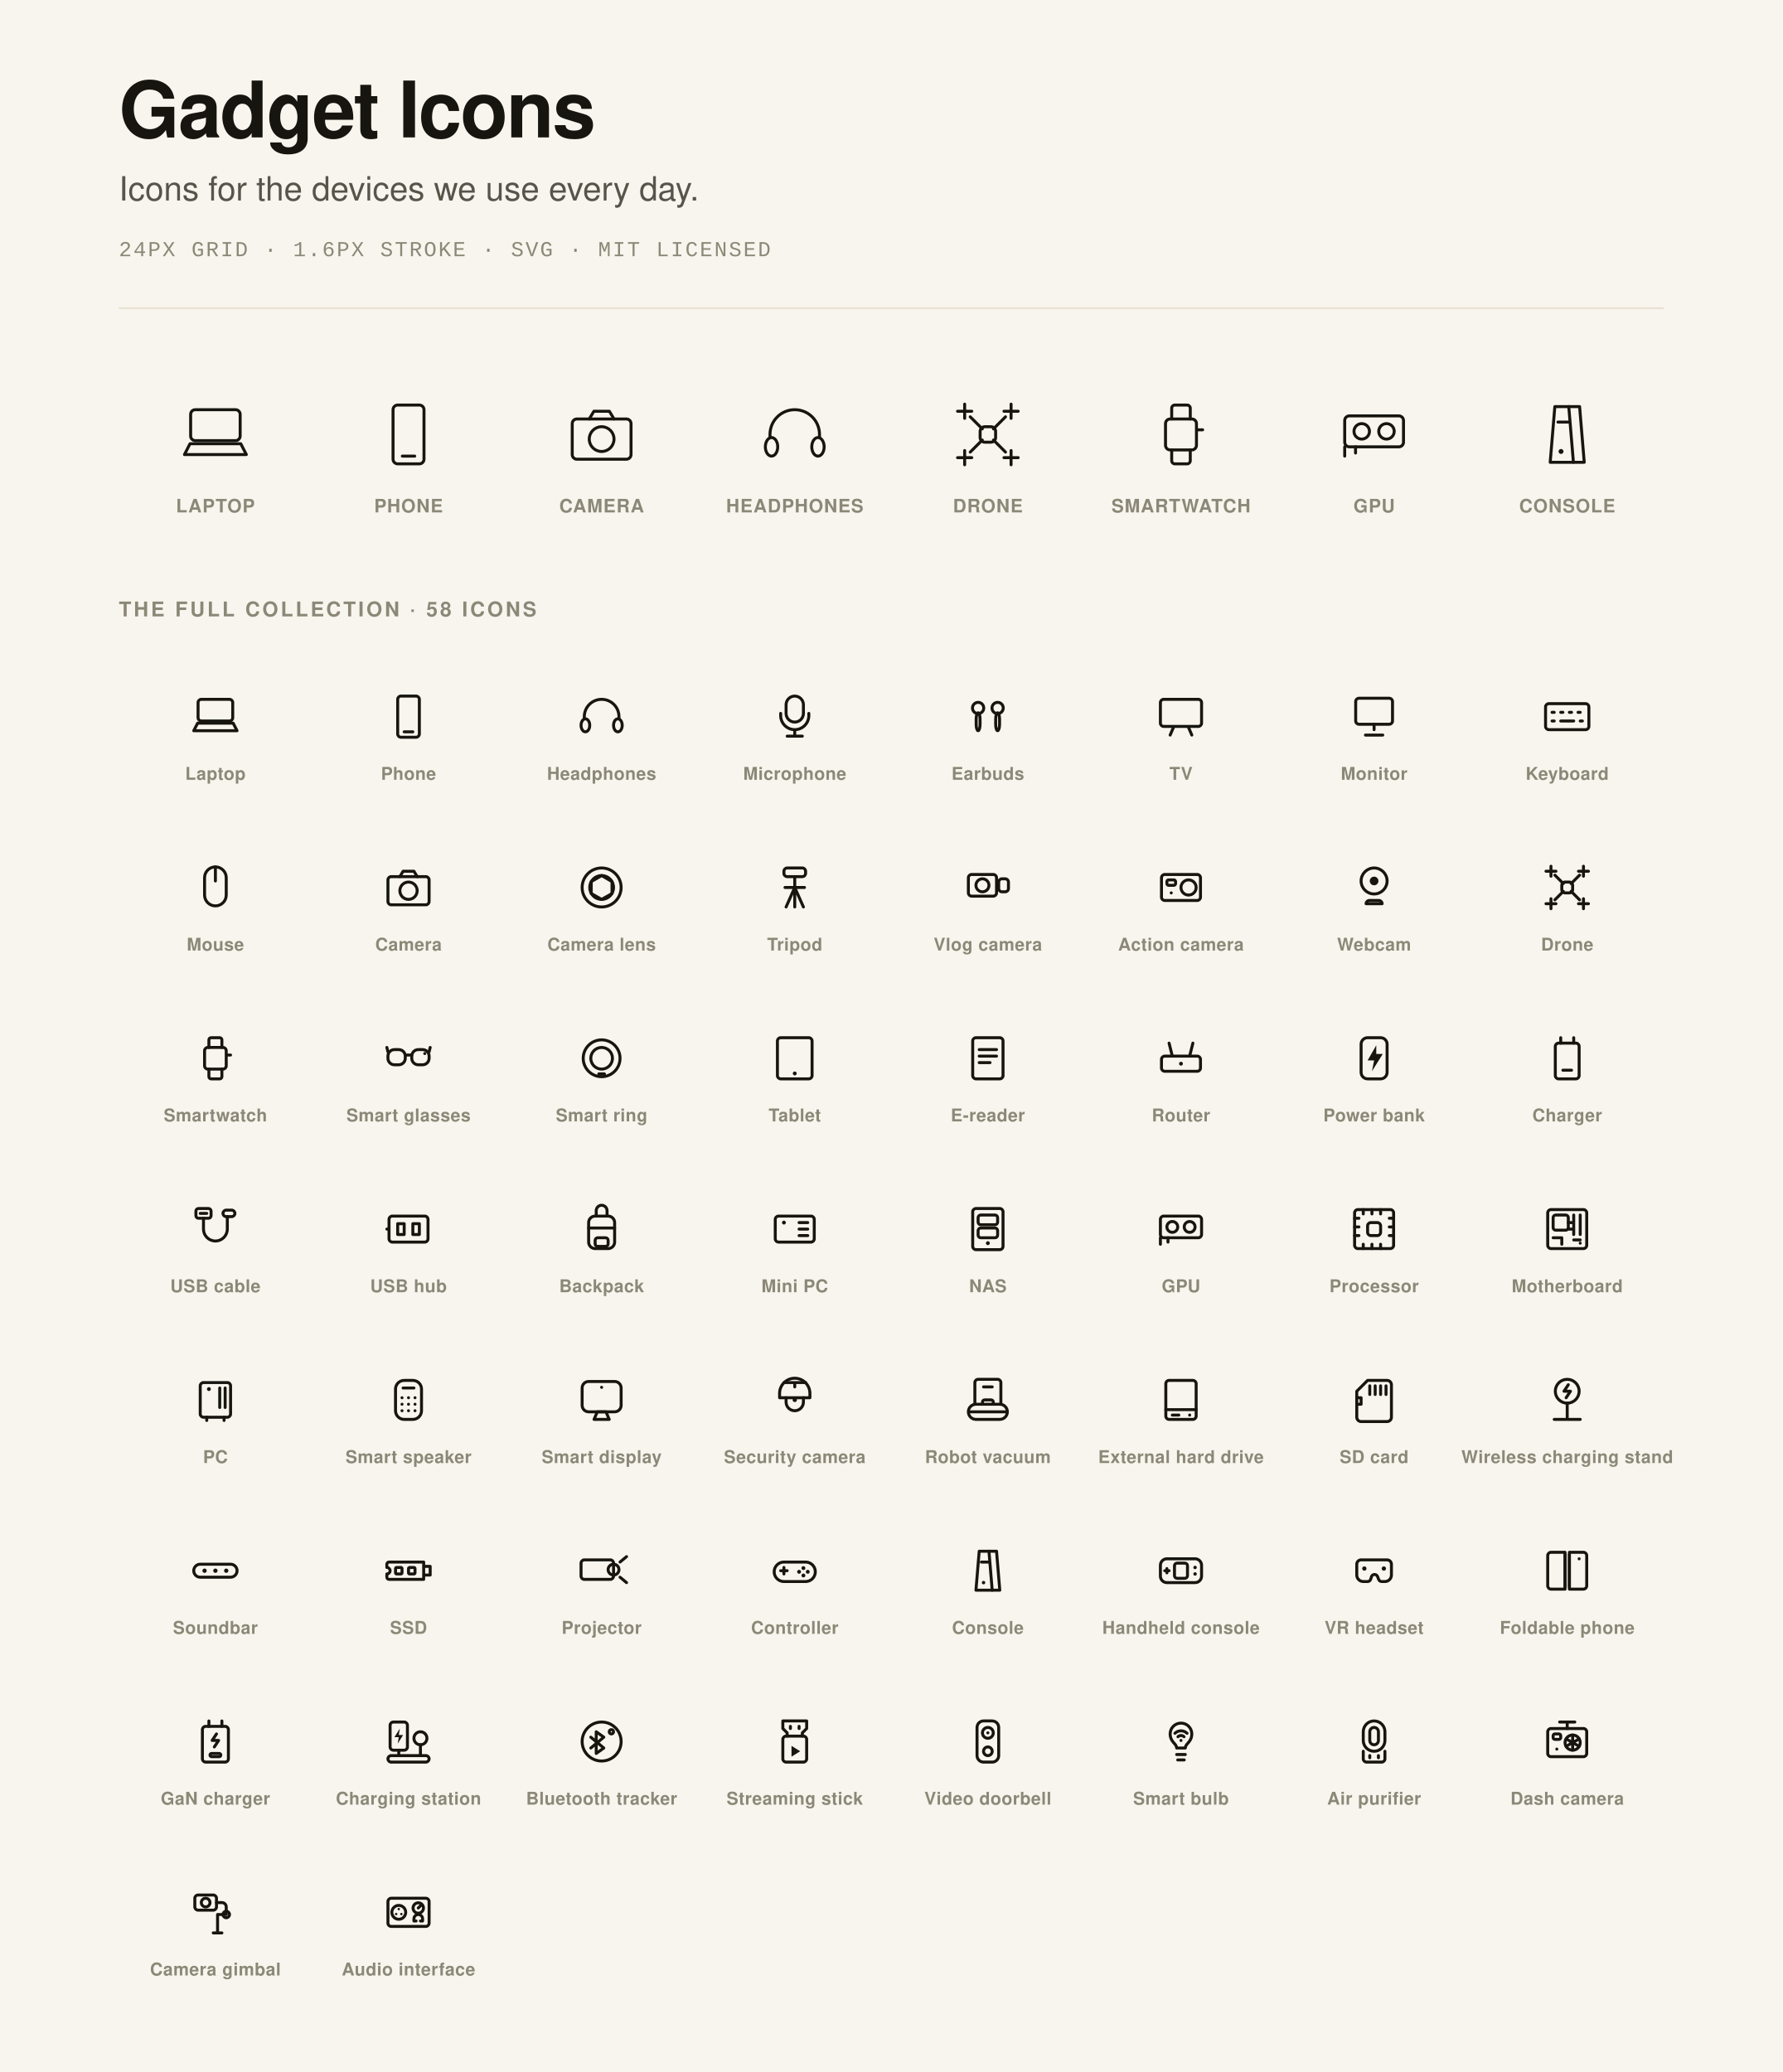
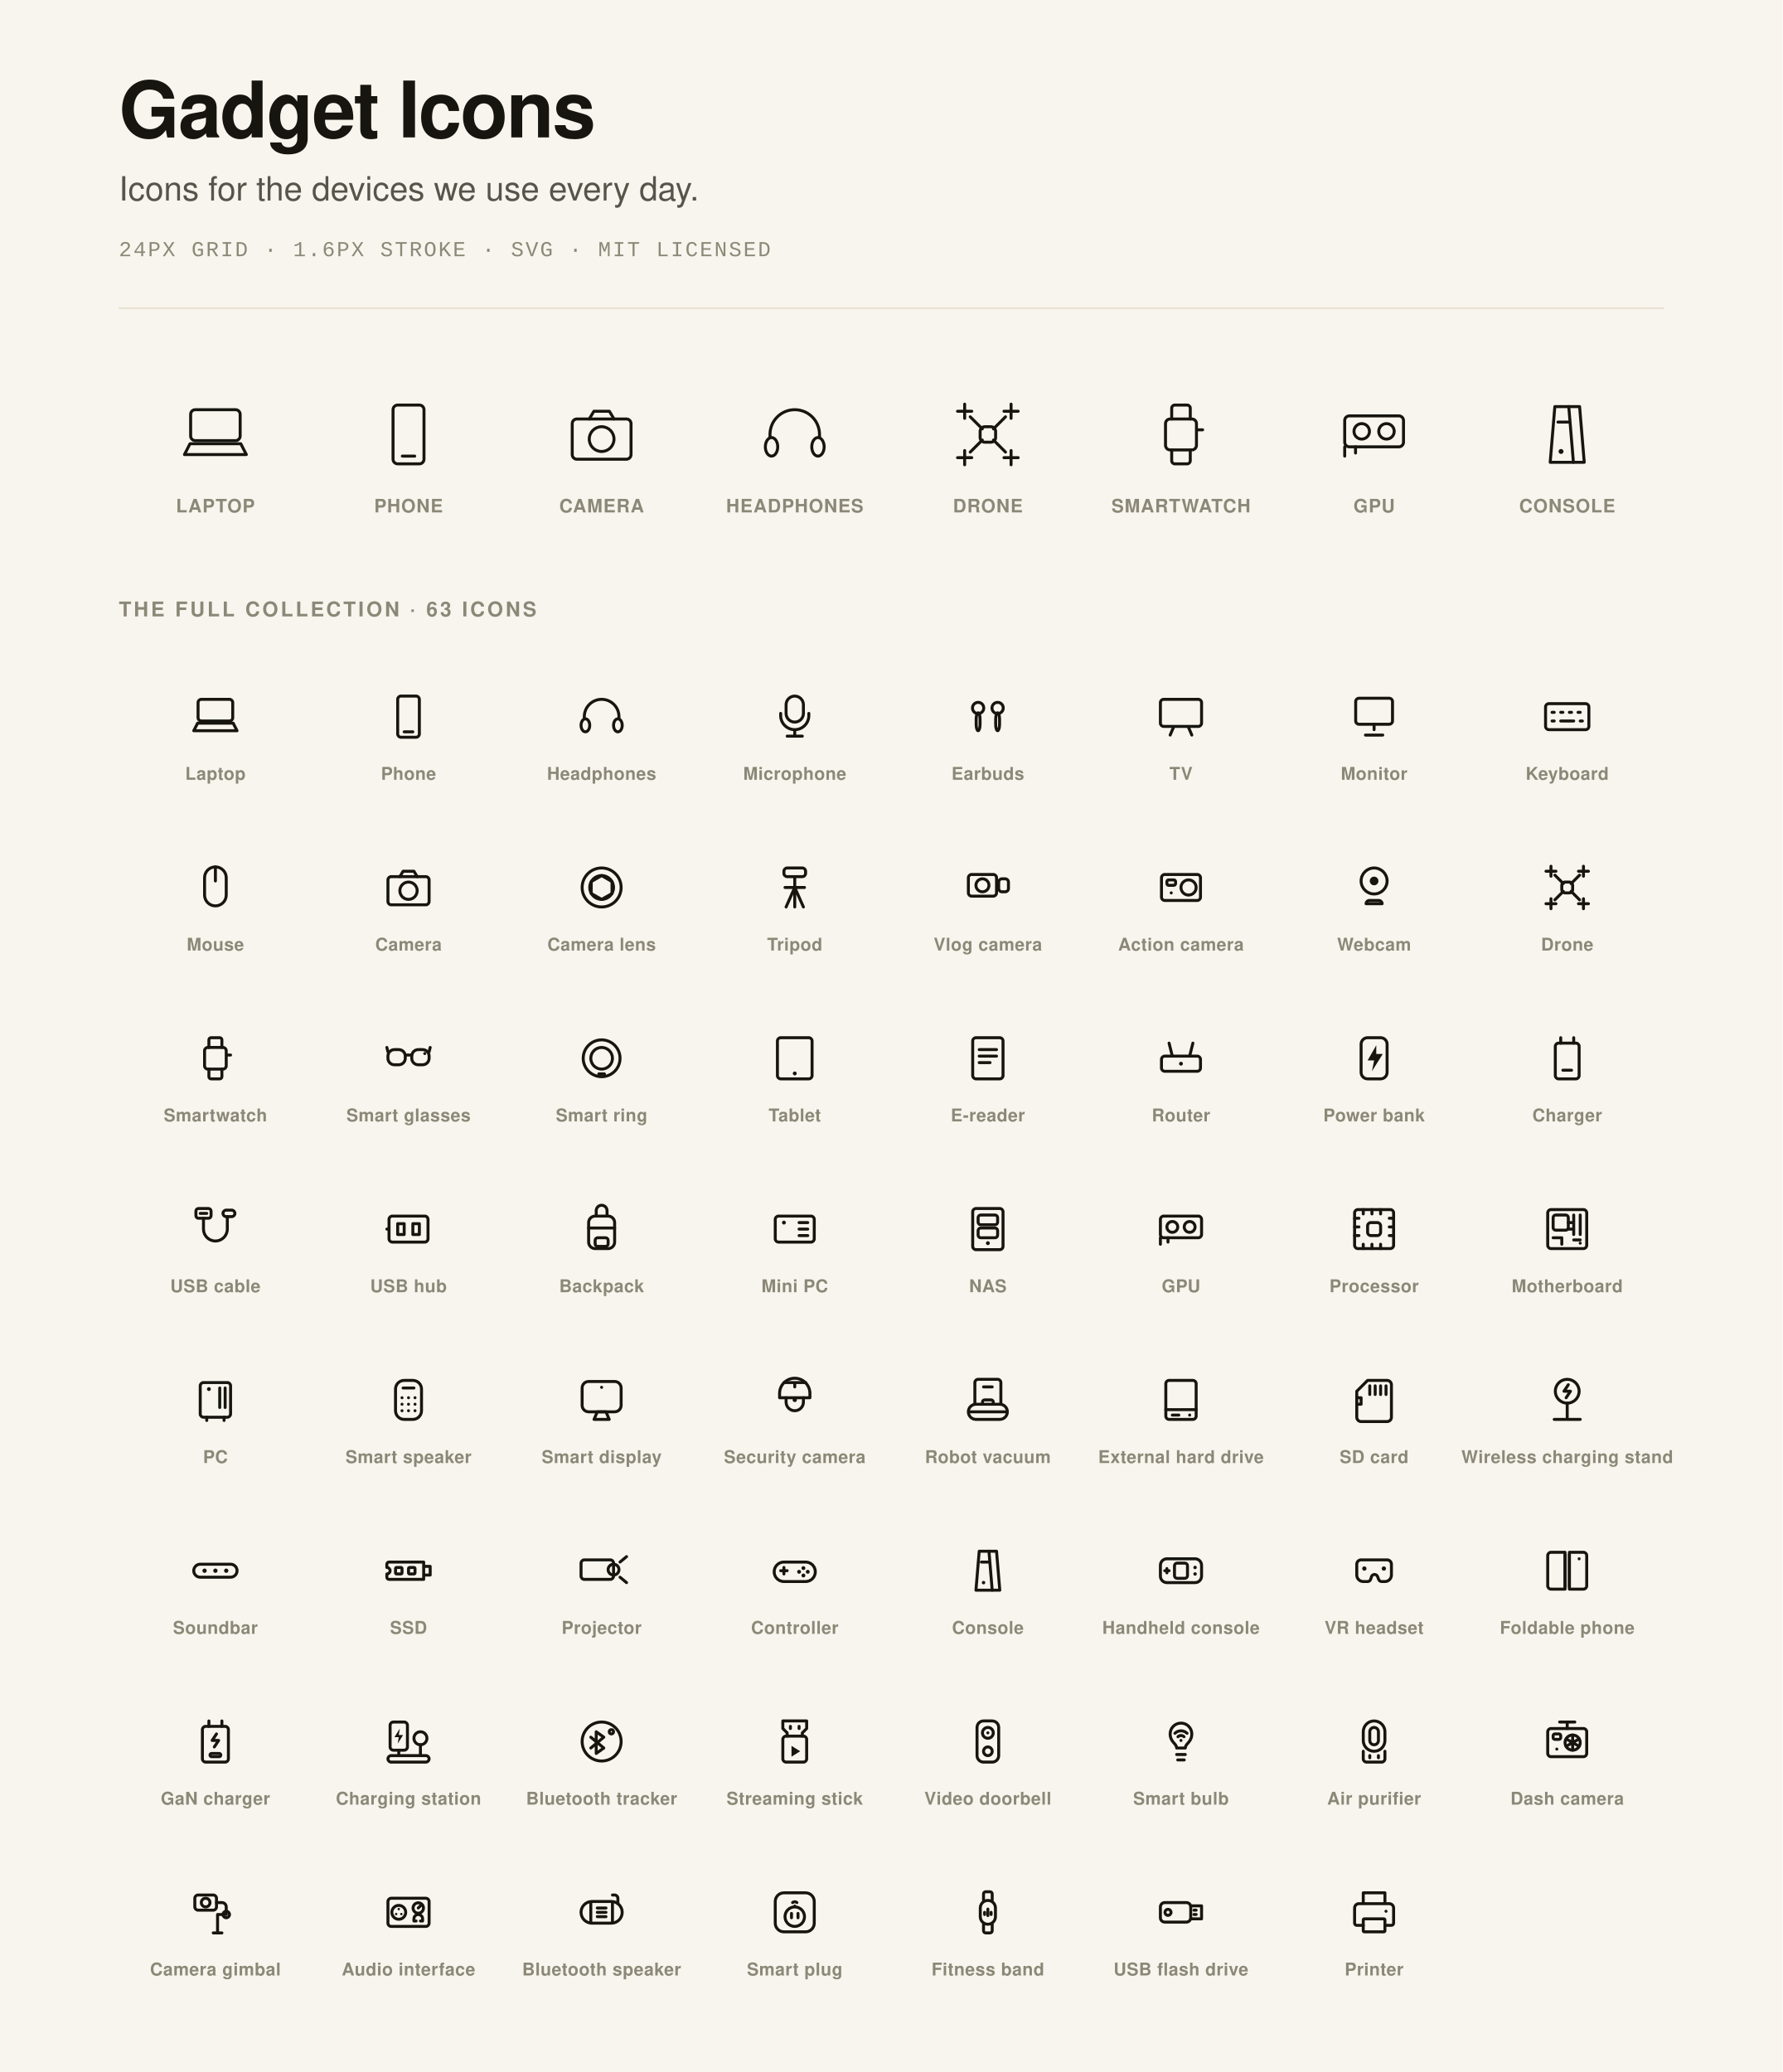
<svg xmlns="http://www.w3.org/2000/svg" width="960" height="1116" viewBox="0 0 960 1116">
  <rect width="960" height="1116" fill="#F8F5EE" />
  <text x="64" y="74" font-family="-apple-system, BlinkMacSystemFont, 'Segoe UI', Helvetica, Arial, sans-serif" font-size="42" font-weight="700" letter-spacing="-0.02em" fill="#171510">Gadget Icons</text>
  <text x="64" y="108" font-family="-apple-system, BlinkMacSystemFont, 'Segoe UI', Helvetica, Arial, sans-serif" font-size="18" font-weight="400" fill="#57544A">Icons for the devices we use every day.</text>
  <text x="64" y="138" font-family="ui-monospace, SFMono-Regular, Menlo, Consolas, 'Liberation Mono', monospace" font-size="11.5" font-weight="500" letter-spacing="0.08em" fill="#8C8878">24PX GRID · 1.6PX STROKE · SVG · MIT LICENSED</text>
  <line x1="64" y1="166" x2="896" y2="166" stroke="#E6E1D3" stroke-width="1" />
  <g transform="translate(96, 214) scale(1.666667)" stroke="#171510" fill="none" stroke-width="0.96" stroke-linecap="round" stroke-linejoin="round">
    <rect x="4" y="4" width="16" height="10" rx="1.5" />
    <path d="M2 18.5h20l-1.8-3.5H3.8z" />
  </g>
  <text x="116" y="276" text-anchor="middle" font-family="-apple-system, BlinkMacSystemFont, 'Segoe UI', Helvetica, Arial, sans-serif" font-size="10" font-weight="600" letter-spacing="0.04em" fill="#8C8878">LAPTOP</text>
  <g transform="translate(200, 214) scale(1.666667)" stroke="#171510" fill="none" stroke-width="0.96" stroke-linecap="round" stroke-linejoin="round">
    <rect x="7" y="2.5" width="10" height="19" rx="1.5" />
    <line x1="10" y1="19" x2="14" y2="19" />
  </g>
  <text x="220" y="276" text-anchor="middle" font-family="-apple-system, BlinkMacSystemFont, 'Segoe UI', Helvetica, Arial, sans-serif" font-size="10" font-weight="600" letter-spacing="0.04em" fill="#8C8878">PHONE</text>
  <g transform="translate(304, 214) scale(1.666667)" stroke="#171510" fill="none" stroke-width="0.96" stroke-linecap="round" stroke-linejoin="round">
    <rect x="2.5" y="7" width="19" height="13" rx="1.5" />
    <circle cx="12" cy="13.5" r="4" />
    <path d="M8 7l1.5-2.5h5L16 7" />
  </g>
  <text x="324" y="276" text-anchor="middle" font-family="-apple-system, BlinkMacSystemFont, 'Segoe UI', Helvetica, Arial, sans-serif" font-size="10" font-weight="600" letter-spacing="0.04em" fill="#8C8878">CAMERA</text>
  <g transform="translate(408, 214) scale(1.666667)" stroke="#171510" fill="none" stroke-width="0.96" stroke-linecap="round" stroke-linejoin="round">
    <path d="M4 13v-1a8 8 0 0 1 16 0v1" />
    <rect x="2.5" y="13" width="4" height="6" rx="3" />
    <rect x="17.5" y="13" width="4" height="6" rx="3" />
  </g>
  <text x="428" y="276" text-anchor="middle" font-family="-apple-system, BlinkMacSystemFont, 'Segoe UI', Helvetica, Arial, sans-serif" font-size="10" font-weight="600" letter-spacing="0.04em" fill="#8C8878">HEADPHONES</text>
  <g transform="translate(512, 214) scale(1.666667)" stroke="#171510" fill="none" stroke-width="0.96" stroke-linecap="round" stroke-linejoin="round">
    <path d="M2.2 4.5h4.6M4.5 2.2v4.6M17.2 4.5h4.6M19.5 2.2v4.6M2.2 19.5h4.6M4.5 17.2v4.6M17.2 19.5h4.6M19.5 17.2v4.6" />
    <path d="M6.3 6.3L10.2 10.2M17.7 6.3L13.8 10.2M6.3 17.7L10.2 13.8M17.7 17.7L13.8 13.8" />
    <rect x="9.5" y="9.5" width="5" height="5" rx="1.5" />
  </g>
  <text x="532" y="276" text-anchor="middle" font-family="-apple-system, BlinkMacSystemFont, 'Segoe UI', Helvetica, Arial, sans-serif" font-size="10" font-weight="600" letter-spacing="0.04em" fill="#8C8878">DRONE</text>
  <g transform="translate(616, 214) scale(1.666667)" stroke="#171510" fill="none" stroke-width="0.96" stroke-linecap="round" stroke-linejoin="round">
    <rect x="7" y="7" width="10" height="10" rx="1.5" />
    <path d="M9 7V3.5a1 1 0 0 1 1-1h4a1 1 0 0 1 1 1V7M9 17v3.5a1 1 0 0 0 1 1h4a1 1 0 0 0 1-1V17" />
    <line x1="17.3" y1="10.5" x2="19" y2="10.5" />
  </g>
  <text x="636" y="276" text-anchor="middle" font-family="-apple-system, BlinkMacSystemFont, 'Segoe UI', Helvetica, Arial, sans-serif" font-size="10" font-weight="600" letter-spacing="0.04em" fill="#8C8878">SMARTWATCH</text>
  <g transform="translate(720, 214) scale(1.666667)" stroke="#171510" fill="none" stroke-width="0.96" stroke-linecap="round" stroke-linejoin="round">
    <rect x="2.5" y="6" width="19" height="10" rx="1.5" />
    <circle cx="8" cy="11" r="2.5" />
    <circle cx="16" cy="11" r="2.5" />
    <path d="M2.5 16v3M6 16v2" />
  </g>
  <text x="740" y="276" text-anchor="middle" font-family="-apple-system, BlinkMacSystemFont, 'Segoe UI', Helvetica, Arial, sans-serif" font-size="10" font-weight="600" letter-spacing="0.04em" fill="#8C8878">GPU</text>
  <g transform="translate(824, 214) scale(1.666667)" stroke="#171510" fill="none" stroke-width="0.96" stroke-linecap="round" stroke-linejoin="round">
    <path d="M8 3h8l1.5 18h-11z" />
    <path d="M12.5 3L14 21M9 8h3.5" />
    <circle cx="10" cy="17.5" r="0.8" fill="#171510" stroke="none" />
  </g>
  <text x="844" y="276" text-anchor="middle" font-family="-apple-system, BlinkMacSystemFont, 'Segoe UI', Helvetica, Arial, sans-serif" font-size="10" font-weight="600" letter-spacing="0.04em" fill="#8C8878">CONSOLE</text>
-   <text x="64" y="332" font-family="-apple-system, BlinkMacSystemFont, 'Segoe UI', Helvetica, Arial, sans-serif" font-size="11" font-weight="700" letter-spacing="0.12em" fill="#8C8878">THE FULL COLLECTION · 58 ICONS</text>
+   <text x="64" y="332" font-family="-apple-system, BlinkMacSystemFont, 'Segoe UI', Helvetica, Arial, sans-serif" font-size="11" font-weight="700" letter-spacing="0.12em" fill="#8C8878">THE FULL COLLECTION · 63 ICONS</text>
  <g transform="translate(102, 372) scale(1.166667)" stroke="#171510" fill="none" stroke-width="1.371" stroke-linecap="round" stroke-linejoin="round">
    <rect x="4" y="4" width="16" height="10" rx="1.5" />
    <path d="M2 18.5h20l-1.8-3.5H3.8z" />
  </g>
  <text x="116" y="420" text-anchor="middle" font-family="-apple-system, BlinkMacSystemFont, 'Segoe UI', Helvetica, Arial, sans-serif" font-size="9.5" font-weight="600" letter-spacing="0.02em" fill="#8C8878">Laptop</text>
  <g transform="translate(206, 372) scale(1.166667)" stroke="#171510" fill="none" stroke-width="1.371" stroke-linecap="round" stroke-linejoin="round">
    <rect x="7" y="2.5" width="10" height="19" rx="1.5" />
    <line x1="10" y1="19" x2="14" y2="19" />
  </g>
  <text x="220" y="420" text-anchor="middle" font-family="-apple-system, BlinkMacSystemFont, 'Segoe UI', Helvetica, Arial, sans-serif" font-size="9.5" font-weight="600" letter-spacing="0.02em" fill="#8C8878">Phone</text>
  <g transform="translate(310, 372) scale(1.166667)" stroke="#171510" fill="none" stroke-width="1.371" stroke-linecap="round" stroke-linejoin="round">
    <path d="M4 13v-1a8 8 0 0 1 16 0v1" />
    <rect x="2.5" y="13" width="4" height="6" rx="3" />
    <rect x="17.5" y="13" width="4" height="6" rx="3" />
  </g>
  <text x="324" y="420" text-anchor="middle" font-family="-apple-system, BlinkMacSystemFont, 'Segoe UI', Helvetica, Arial, sans-serif" font-size="9.5" font-weight="600" letter-spacing="0.02em" fill="#8C8878">Headphones</text>
  <g transform="translate(414, 372) scale(1.166667)" stroke="#171510" fill="none" stroke-width="1.371" stroke-linecap="round" stroke-linejoin="round">
    <rect x="8" y="2.5" width="8" height="12" rx="4" />
    <path d="M5.5 10.5v1a6.5 6.5 0 0 0 13 0v-1M12 18v3M8.5 21h7" />
  </g>
  <text x="428" y="420" text-anchor="middle" font-family="-apple-system, BlinkMacSystemFont, 'Segoe UI', Helvetica, Arial, sans-serif" font-size="9.5" font-weight="600" letter-spacing="0.02em" fill="#8C8878">Microphone</text>
  <g transform="translate(518, 372) scale(1.166667)" stroke="#171510" fill="none" stroke-width="1.371" stroke-linecap="round" stroke-linejoin="round">
    <circle cx="7.5" cy="8" r="2.6" />
    <rect x="6.6" y="10.2" width="1.8" height="8.3" rx="3" />
    <circle cx="16.5" cy="8" r="2.6" />
    <rect x="15.6" y="10.2" width="1.8" height="8.3" rx="3" />
  </g>
  <text x="532" y="420" text-anchor="middle" font-family="-apple-system, BlinkMacSystemFont, 'Segoe UI', Helvetica, Arial, sans-serif" font-size="9.5" font-weight="600" letter-spacing="0.02em" fill="#8C8878">Earbuds</text>
  <g transform="translate(622, 372) scale(1.166667)" stroke="#171510" fill="none" stroke-width="1.371" stroke-linecap="round" stroke-linejoin="round">
    <rect x="2.5" y="4" width="19" height="12.5" rx="1.5" />
    <path d="M7 20.5l1.5-3.5M17 20.5l-1.5-3.5" />
  </g>
  <text x="636" y="420" text-anchor="middle" font-family="-apple-system, BlinkMacSystemFont, 'Segoe UI', Helvetica, Arial, sans-serif" font-size="9.5" font-weight="600" letter-spacing="0.02em" fill="#8C8878">TV</text>
  <g transform="translate(726, 372) scale(1.166667)" stroke="#171510" fill="none" stroke-width="1.371" stroke-linecap="round" stroke-linejoin="round">
    <rect x="3.5" y="3.5" width="17" height="12" rx="1.5" />
    <path d="M12 15.5v2.5" />
    <path d="M8 20.5h8" />
  </g>
  <text x="740" y="420" text-anchor="middle" font-family="-apple-system, BlinkMacSystemFont, 'Segoe UI', Helvetica, Arial, sans-serif" font-size="9.5" font-weight="600" letter-spacing="0.02em" fill="#8C8878">Monitor</text>
  <g transform="translate(830, 372) scale(1.166667)" stroke="#171510" fill="none" stroke-width="1.371" stroke-linecap="round" stroke-linejoin="round">
    <rect x="2" y="6" width="20" height="12" rx="1.5" />
    <path d="M5 10h1M9 10h1M13 10h1M17 10h1M5 14h1M18 14h1M9 14h6" />
  </g>
  <text x="844" y="420" text-anchor="middle" font-family="-apple-system, BlinkMacSystemFont, 'Segoe UI', Helvetica, Arial, sans-serif" font-size="9.5" font-weight="600" letter-spacing="0.02em" fill="#8C8878">Keyboard</text>
  <g transform="translate(102, 464) scale(1.166667)" stroke="#171510" fill="none" stroke-width="1.371" stroke-linecap="round" stroke-linejoin="round">
    <rect x="7" y="2.5" width="10" height="18" rx="5" />
    <line x1="12" y1="2.5" x2="12" y2="9" />
  </g>
  <text x="116" y="512" text-anchor="middle" font-family="-apple-system, BlinkMacSystemFont, 'Segoe UI', Helvetica, Arial, sans-serif" font-size="9.5" font-weight="600" letter-spacing="0.02em" fill="#8C8878">Mouse</text>
  <g transform="translate(206, 464) scale(1.166667)" stroke="#171510" fill="none" stroke-width="1.371" stroke-linecap="round" stroke-linejoin="round">
    <rect x="2.5" y="7" width="19" height="13" rx="1.5" />
    <circle cx="12" cy="13.5" r="4" />
    <path d="M8 7l1.5-2.5h5L16 7" />
  </g>
  <text x="220" y="512" text-anchor="middle" font-family="-apple-system, BlinkMacSystemFont, 'Segoe UI', Helvetica, Arial, sans-serif" font-size="9.5" font-weight="600" letter-spacing="0.02em" fill="#8C8878">Camera</text>
  <g transform="translate(310, 464) scale(1.166667)" stroke="#171510" fill="none" stroke-width="1.371" stroke-linecap="round" stroke-linejoin="round">
    <circle cx="12" cy="12" r="9" />
    <circle cx="12" cy="12" r="5.5" />
    <path d="M12 6.5l4.8 2.8v5.5L12 17.5l-4.8-2.7V9.3z" />
  </g>
  <text x="324" y="512" text-anchor="middle" font-family="-apple-system, BlinkMacSystemFont, 'Segoe UI', Helvetica, Arial, sans-serif" font-size="9.5" font-weight="600" letter-spacing="0.02em" fill="#8C8878">Camera lens</text>
  <g transform="translate(414, 464) scale(1.166667)" stroke="#171510" fill="none" stroke-width="1.371" stroke-linecap="round" stroke-linejoin="round">
    <rect x="7" y="3" width="10" height="4" rx="1.5" />
    <path d="M12 7v5M7.5 12h9M12 12l-4 9M12 12l4 9M12 12v9" />
  </g>
  <text x="428" y="512" text-anchor="middle" font-family="-apple-system, BlinkMacSystemFont, 'Segoe UI', Helvetica, Arial, sans-serif" font-size="9.5" font-weight="600" letter-spacing="0.02em" fill="#8C8878">Tripod</text>
  <g transform="translate(518, 464) scale(1.166667)" stroke="#171510" fill="none" stroke-width="1.371" stroke-linecap="round" stroke-linejoin="round">
    <rect x="3" y="6" width="13" height="10" rx="1.5" />
    <circle cx="9.5" cy="11" r="3" />
    <rect x="17" y="8" width="4.5" height="6" rx="1.5" />
  </g>
  <text x="532" y="512" text-anchor="middle" font-family="-apple-system, BlinkMacSystemFont, 'Segoe UI', Helvetica, Arial, sans-serif" font-size="9.5" font-weight="600" letter-spacing="0.02em" fill="#8C8878">Vlog camera</text>
  <g transform="translate(622, 464) scale(1.166667)" stroke="#171510" fill="none" stroke-width="1.371" stroke-linecap="round" stroke-linejoin="round">
    <rect x="3" y="6" width="18" height="12" rx="1.5" />
    <circle cx="15.5" cy="12" r="3.5" />
    <rect x="5.5" y="8.5" width="4" height="2.5" rx="0.8" />
    <circle cx="7.5" cy="14.5" r="0.7" fill="#171510" stroke="none" />
  </g>
  <text x="636" y="512" text-anchor="middle" font-family="-apple-system, BlinkMacSystemFont, 'Segoe UI', Helvetica, Arial, sans-serif" font-size="9.5" font-weight="600" letter-spacing="0.02em" fill="#8C8878">Action camera</text>
  <g transform="translate(726, 464) scale(1.166667)" stroke="#171510" fill="none" stroke-width="1.371" stroke-linecap="round" stroke-linejoin="round">
    <circle cx="12" cy="9" r="6" />
    <circle cx="12" cy="9" r="2" fill="#171510" stroke="none" />
    <path d="M8.3 19.5h7.4a1.5 1.5 0 0 0-1.5-1.5h-4.4a1.5 1.5 0 0 0-1.5 1.5z" />
  </g>
  <text x="740" y="512" text-anchor="middle" font-family="-apple-system, BlinkMacSystemFont, 'Segoe UI', Helvetica, Arial, sans-serif" font-size="9.5" font-weight="600" letter-spacing="0.02em" fill="#8C8878">Webcam</text>
  <g transform="translate(830, 464) scale(1.166667)" stroke="#171510" fill="none" stroke-width="1.371" stroke-linecap="round" stroke-linejoin="round">
    <path d="M2.2 4.5h4.6M4.5 2.2v4.6M17.2 4.5h4.6M19.5 2.2v4.6M2.2 19.5h4.6M4.5 17.2v4.6M17.2 19.5h4.6M19.5 17.2v4.6" />
    <path d="M6.3 6.3L10.2 10.2M17.7 6.3L13.8 10.2M6.3 17.7L10.2 13.8M17.7 17.7L13.8 13.8" />
    <rect x="9.5" y="9.5" width="5" height="5" rx="1.5" />
  </g>
  <text x="844" y="512" text-anchor="middle" font-family="-apple-system, BlinkMacSystemFont, 'Segoe UI', Helvetica, Arial, sans-serif" font-size="9.5" font-weight="600" letter-spacing="0.02em" fill="#8C8878">Drone</text>
  <g transform="translate(102, 556) scale(1.166667)" stroke="#171510" fill="none" stroke-width="1.371" stroke-linecap="round" stroke-linejoin="round">
    <rect x="7" y="7" width="10" height="10" rx="1.5" />
    <path d="M9 7V3.5a1 1 0 0 1 1-1h4a1 1 0 0 1 1 1V7M9 17v3.5a1 1 0 0 0 1 1h4a1 1 0 0 0 1-1V17" />
    <line x1="17.3" y1="10.5" x2="19" y2="10.5" />
  </g>
  <text x="116" y="604" text-anchor="middle" font-family="-apple-system, BlinkMacSystemFont, 'Segoe UI', Helvetica, Arial, sans-serif" font-size="9.5" font-weight="600" letter-spacing="0.02em" fill="#8C8878">Smartwatch</text>
  <g transform="translate(206, 556) scale(1.166667)" stroke="#171510" fill="none" stroke-width="1.371" stroke-linecap="round" stroke-linejoin="round">
    <rect x="2.5" y="8" width="8" height="7" rx="3" />
    <rect x="13.5" y="8" width="8" height="7" rx="3" />
    <path d="M10.5 10.5h3M2.5 9L2 7M21.5 9l.5-2" />
    <circle cx="19.5" cy="9.8" r="0.7" fill="#171510" stroke="none" />
  </g>
  <text x="220" y="604" text-anchor="middle" font-family="-apple-system, BlinkMacSystemFont, 'Segoe UI', Helvetica, Arial, sans-serif" font-size="9.5" font-weight="600" letter-spacing="0.02em" fill="#8C8878">Smart glasses</text>
  <g transform="translate(310, 556) scale(1.166667)" stroke="#171510" fill="none" stroke-width="1.371" stroke-linecap="round" stroke-linejoin="round">
    <circle cx="12" cy="12" r="8.5" />
    <circle cx="12" cy="12" r="5" />
    <rect x="10" y="18.5" width="4" height="1.5" rx="0.75" fill="#171510" stroke="none" />
  </g>
  <text x="324" y="604" text-anchor="middle" font-family="-apple-system, BlinkMacSystemFont, 'Segoe UI', Helvetica, Arial, sans-serif" font-size="9.5" font-weight="600" letter-spacing="0.02em" fill="#8C8878">Smart ring</text>
  <g transform="translate(414, 556) scale(1.166667)" stroke="#171510" fill="none" stroke-width="1.371" stroke-linecap="round" stroke-linejoin="round">
    <rect x="4" y="2.5" width="16" height="19" rx="1.5" />
    <circle cx="12" cy="19" r="0.9" fill="#171510" stroke="none" />
  </g>
  <text x="428" y="604" text-anchor="middle" font-family="-apple-system, BlinkMacSystemFont, 'Segoe UI', Helvetica, Arial, sans-serif" font-size="9.5" font-weight="600" letter-spacing="0.02em" fill="#8C8878">Tablet</text>
  <g transform="translate(518, 556) scale(1.166667)" stroke="#171510" fill="none" stroke-width="1.371" stroke-linecap="round" stroke-linejoin="round">
    <rect x="5" y="2.5" width="14" height="19" rx="1.5" />
    <path d="M8 8h8M8 11h8M8 14h5" />
  </g>
  <text x="532" y="604" text-anchor="middle" font-family="-apple-system, BlinkMacSystemFont, 'Segoe UI', Helvetica, Arial, sans-serif" font-size="9.5" font-weight="600" letter-spacing="0.02em" fill="#8C8878">E-reader</text>
  <g transform="translate(622, 556) scale(1.166667)" stroke="#171510" fill="none" stroke-width="1.371" stroke-linecap="round" stroke-linejoin="round">
    <rect x="3" y="11" width="18" height="7" rx="1.5" />
    <path d="M8 11l-1.5-6M16 11l1.5-6" />
    <circle cx="12" cy="14.5" r="0.9" fill="#171510" stroke="none" />
  </g>
  <text x="636" y="604" text-anchor="middle" font-family="-apple-system, BlinkMacSystemFont, 'Segoe UI', Helvetica, Arial, sans-serif" font-size="9.5" font-weight="600" letter-spacing="0.02em" fill="#8C8878">Router</text>
  <g transform="translate(726, 556) scale(1.166667)" stroke="#171510" fill="none" stroke-width="1.371" stroke-linecap="round" stroke-linejoin="round">
    <rect x="6" y="2.5" width="12" height="19" rx="3" />
    <path d="M13 6l-4 7h3l-1 5 5-8h-3z" fill="#171510" stroke="none" />
  </g>
  <text x="740" y="604" text-anchor="middle" font-family="-apple-system, BlinkMacSystemFont, 'Segoe UI', Helvetica, Arial, sans-serif" font-size="9.5" font-weight="600" letter-spacing="0.02em" fill="#8C8878">Power bank</text>
  <g transform="translate(830, 556) scale(1.166667)" stroke="#171510" fill="none" stroke-width="1.371" stroke-linecap="round" stroke-linejoin="round">
    <path d="M9 5V2.5M15 5V2.5" />
    <rect x="6.5" y="5" width="11" height="16.5" rx="1.5" />
    <path d="M10 17.5h4" />
  </g>
  <text x="844" y="604" text-anchor="middle" font-family="-apple-system, BlinkMacSystemFont, 'Segoe UI', Helvetica, Arial, sans-serif" font-size="9.5" font-weight="600" letter-spacing="0.02em" fill="#8C8878">Charger</text>
  <g transform="translate(102, 648) scale(1.166667)" stroke="#171510" fill="none" stroke-width="1.371" stroke-linecap="round" stroke-linejoin="round">
    <rect x="3" y="2.5" width="7" height="4.5" rx="1.2" />
    <rect x="15.5" y="3.25" width="5.5" height="3" rx="1.5" />
    <path d="M6.5 7v5a5.5 5.5 0 0 0 11 0V6.25M5 4.75h3" />
  </g>
  <text x="116" y="696" text-anchor="middle" font-family="-apple-system, BlinkMacSystemFont, 'Segoe UI', Helvetica, Arial, sans-serif" font-size="9.5" font-weight="600" letter-spacing="0.02em" fill="#8C8878">USB cable</text>
  <g transform="translate(206, 648) scale(1.166667)" stroke="#171510" fill="none" stroke-width="1.371" stroke-linecap="round" stroke-linejoin="round">
    <rect x="3" y="6" width="18" height="12" rx="1.5" />
    <path d="M2 12h1M7 9.5h3v5H7zM14 9.5h3v5h-3z" />
  </g>
  <text x="220" y="696" text-anchor="middle" font-family="-apple-system, BlinkMacSystemFont, 'Segoe UI', Helvetica, Arial, sans-serif" font-size="9.5" font-weight="600" letter-spacing="0.02em" fill="#8C8878">USB hub</text>
  <g transform="translate(310, 648) scale(1.166667)" stroke="#171510" fill="none" stroke-width="1.371" stroke-linecap="round" stroke-linejoin="round">
    <path d="M9.5 6V3.5a2.5 2.5 0 0 1 5 0V6" />
    <rect x="6" y="6" width="12" height="15" rx="3" />
    <path d="M6 11.5h12" />
    <rect x="9" y="16" width="6" height="4" rx="1.2" />
  </g>
  <text x="324" y="696" text-anchor="middle" font-family="-apple-system, BlinkMacSystemFont, 'Segoe UI', Helvetica, Arial, sans-serif" font-size="9.5" font-weight="600" letter-spacing="0.02em" fill="#8C8878">Backpack</text>
  <g transform="translate(414, 648) scale(1.166667)" stroke="#171510" fill="none" stroke-width="1.371" stroke-linecap="round" stroke-linejoin="round">
    <rect x="3" y="6" width="18" height="12" rx="1.5" />
    <circle cx="7" cy="9" r="0.9" fill="#171510" stroke="none" />
    <path d="M14 9h4M14 12h4M14 15h4" />
  </g>
  <text x="428" y="696" text-anchor="middle" font-family="-apple-system, BlinkMacSystemFont, 'Segoe UI', Helvetica, Arial, sans-serif" font-size="9.5" font-weight="600" letter-spacing="0.02em" fill="#8C8878">Mini PC</text>
  <g transform="translate(518, 648) scale(1.166667)" stroke="#171510" fill="none" stroke-width="1.371" stroke-linecap="round" stroke-linejoin="round">
    <rect x="5" y="2.5" width="14" height="19" rx="1.5" />
    <rect x="7.5" y="5.5" width="9" height="4.5" rx="1.2" />
    <rect x="7.5" y="11.5" width="9" height="4.5" rx="1.2" />
    <circle cx="12" cy="18.5" r="0.9" fill="#171510" stroke="none" />
  </g>
  <text x="532" y="696" text-anchor="middle" font-family="-apple-system, BlinkMacSystemFont, 'Segoe UI', Helvetica, Arial, sans-serif" font-size="9.5" font-weight="600" letter-spacing="0.02em" fill="#8C8878">NAS</text>
  <g transform="translate(622, 648) scale(1.166667)" stroke="#171510" fill="none" stroke-width="1.371" stroke-linecap="round" stroke-linejoin="round">
    <rect x="2.5" y="6" width="19" height="10" rx="1.5" />
    <circle cx="8" cy="11" r="2.5" />
    <circle cx="16" cy="11" r="2.5" />
    <path d="M2.5 16v3M6 16v2" />
  </g>
  <text x="636" y="696" text-anchor="middle" font-family="-apple-system, BlinkMacSystemFont, 'Segoe UI', Helvetica, Arial, sans-serif" font-size="9.5" font-weight="600" letter-spacing="0.02em" fill="#8C8878">GPU</text>
  <g transform="translate(726, 648) scale(1.166667)" stroke="#171510" fill="none" stroke-width="1.371" stroke-linecap="round" stroke-linejoin="round">
    <rect x="3" y="3" width="18" height="18" rx="1.5" />
    <rect x="9" y="9" width="6" height="6" rx="1.5" />
    <path d="M3 7h2M3 11h2M3 15h2M19 7h2M19 11h2M19 15h2M7 3v2M11 3v2M15 3v2M7 19v2M11 19v2M15 19v2" />
  </g>
  <text x="740" y="696" text-anchor="middle" font-family="-apple-system, BlinkMacSystemFont, 'Segoe UI', Helvetica, Arial, sans-serif" font-size="9.5" font-weight="600" letter-spacing="0.02em" fill="#8C8878">Processor</text>
  <g transform="translate(830, 648) scale(1.166667)" stroke="#171510" fill="none" stroke-width="1.371" stroke-linecap="round" stroke-linejoin="round">
    <rect x="3" y="3" width="18" height="18" rx="1.5" />
    <rect x="5.5" y="5.5" width="7" height="7" rx="1.2" />
    <path d="M15 5.5v9M18 5.5v9M12.5 9H15M12.5 12H15M5.5 16h4v3M15 17h3" />
    <circle cx="18" cy="18.5" r="0.7" fill="#171510" stroke="none" />
  </g>
  <text x="844" y="696" text-anchor="middle" font-family="-apple-system, BlinkMacSystemFont, 'Segoe UI', Helvetica, Arial, sans-serif" font-size="9.5" font-weight="600" letter-spacing="0.02em" fill="#8C8878">Motherboard</text>
  <g transform="translate(102, 740) scale(1.166667)" stroke="#171510" fill="none" stroke-width="1.371" stroke-linecap="round" stroke-linejoin="round">
    <rect x="5" y="4" width="14" height="16" rx="1.5" />
    <circle cx="9" cy="7" r="0.9" fill="#171510" stroke="none" />
    <path d="M14 6.5v9M16.5 6.5v9" />
    <path d="M8 20v1.5M16 20v1.5" />
  </g>
  <text x="116" y="788" text-anchor="middle" font-family="-apple-system, BlinkMacSystemFont, 'Segoe UI', Helvetica, Arial, sans-serif" font-size="9.5" font-weight="600" letter-spacing="0.02em" fill="#8C8878">PC</text>
  <g transform="translate(206, 740) scale(1.166667)" stroke="#171510" fill="none" stroke-width="1.371" stroke-linecap="round" stroke-linejoin="round">
    <rect x="6" y="3" width="12" height="18" rx="4" />
    <path d="M9.5 6.5h5" />
    <path d="M9 11h0M12 11h0M15 11h0M9 14h0M12 14h0M15 14h0M9 17h0M12 17h0M15 17h0" />
  </g>
  <text x="220" y="788" text-anchor="middle" font-family="-apple-system, BlinkMacSystemFont, 'Segoe UI', Helvetica, Arial, sans-serif" font-size="9.5" font-weight="600" letter-spacing="0.02em" fill="#8C8878">Smart speaker</text>
  <g transform="translate(310, 740) scale(1.166667)" stroke="#171510" fill="none" stroke-width="1.371" stroke-linecap="round" stroke-linejoin="round">
    <rect x="3" y="3.5" width="18" height="14" rx="3" />
    <circle cx="12" cy="6.2" r="0.7" fill="#171510" stroke="none" />
    <path d="M8.5 21h7L14 17.5h-4z" />
  </g>
  <text x="324" y="788" text-anchor="middle" font-family="-apple-system, BlinkMacSystemFont, 'Segoe UI', Helvetica, Arial, sans-serif" font-size="9.5" font-weight="600" letter-spacing="0.02em" fill="#8C8878">Smart display</text>
  <g transform="translate(414, 740) scale(1.166667)" stroke="#171510" fill="none" stroke-width="1.371" stroke-linecap="round" stroke-linejoin="round">
    <path d="M5 9a7 7 0 0 1 14 0v2H5z" />
    <path d="M8 11v2a4 4 0 0 0 8 0v-2" />
    <circle cx="12" cy="12" r="1" fill="#171510" stroke="none" />
    <path d="M7 4h10M12 4v2" />
  </g>
  <text x="428" y="788" text-anchor="middle" font-family="-apple-system, BlinkMacSystemFont, 'Segoe UI', Helvetica, Arial, sans-serif" font-size="9.5" font-weight="600" letter-spacing="0.02em" fill="#8C8878">Security camera</text>
  <g transform="translate(518, 740) scale(1.166667)" stroke="#171510" fill="none" stroke-width="1.371" stroke-linecap="round" stroke-linejoin="round">
    <path d="M6 14V4a1.5 1.5 0 0 1 1.5-1.5h9A1.5 1.5 0 0 1 18 4v10M10 6h4" />
    <rect x="3" y="14" width="18" height="7" rx="3.5" />
    <path d="M4 17.5h16M9.5 14v-1a1 1 0 0 1 1-1h3a1 1 0 0 1 1 1v1" />
  </g>
  <text x="532" y="788" text-anchor="middle" font-family="-apple-system, BlinkMacSystemFont, 'Segoe UI', Helvetica, Arial, sans-serif" font-size="9.5" font-weight="600" letter-spacing="0.02em" fill="#8C8878">Robot vacuum</text>
  <g transform="translate(622, 740) scale(1.166667)" stroke="#171510" fill="none" stroke-width="1.371" stroke-linecap="round" stroke-linejoin="round">
    <rect x="5" y="3" width="14" height="18" rx="1.5" />
    <path d="M5 16.5h14M8 19h3" />
    <circle cx="16" cy="19" r="0.7" fill="#171510" stroke="none" />
  </g>
  <text x="636" y="788" text-anchor="middle" font-family="-apple-system, BlinkMacSystemFont, 'Segoe UI', Helvetica, Arial, sans-serif" font-size="9.5" font-weight="600" letter-spacing="0.02em" fill="#8C8878">External hard drive</text>
  <g transform="translate(726, 740) scale(1.166667)" stroke="#171510" fill="none" stroke-width="1.371" stroke-linecap="round" stroke-linejoin="round">
    <path d="M9 3h9a2 2 0 0 1 2 2v15a2 2 0 0 1-2 2H6a2 2 0 0 1-2-2V8z" />
    <path d="M4 11h2v3H4M10 5.5v4M12.5 5.5v4M15 5.5v4M17.5 5.5v4" />
  </g>
  <text x="740" y="788" text-anchor="middle" font-family="-apple-system, BlinkMacSystemFont, 'Segoe UI', Helvetica, Arial, sans-serif" font-size="9.5" font-weight="600" letter-spacing="0.02em" fill="#8C8878">SD card</text>
  <g transform="translate(830, 740) scale(1.166667)" stroke="#171510" fill="none" stroke-width="1.371" stroke-linecap="round" stroke-linejoin="round">
    <circle cx="12" cy="8" r="5.5" />
    <path d="M12 13.5V20M6 21h12M12.5 5l-2 3h3l-2 3" />
  </g>
  <text x="844" y="788" text-anchor="middle" font-family="-apple-system, BlinkMacSystemFont, 'Segoe UI', Helvetica, Arial, sans-serif" font-size="9.5" font-weight="600" letter-spacing="0.02em" fill="#8C8878">Wireless charging stand</text>
  <g transform="translate(102, 832) scale(1.166667)" stroke="#171510" fill="none" stroke-width="1.371" stroke-linecap="round" stroke-linejoin="round">
    <rect x="2" y="9" width="20" height="6" rx="3" />
    <circle cx="7" cy="12" r="1" fill="#171510" stroke="none" />
    <circle cx="12" cy="12" r="1" fill="#171510" stroke="none" />
    <circle cx="17" cy="12" r="1" fill="#171510" stroke="none" />
  </g>
  <text x="116" y="880" text-anchor="middle" font-family="-apple-system, BlinkMacSystemFont, 'Segoe UI', Helvetica, Arial, sans-serif" font-size="9.5" font-weight="600" letter-spacing="0.02em" fill="#8C8878">Soundbar</text>
  <g transform="translate(206, 832) scale(1.166667)" stroke="#171510" fill="none" stroke-width="1.371" stroke-linecap="round" stroke-linejoin="round">
    <path d="M3 8h16v8H3a1 1 0 0 1-1-1v-1.5a1.5 1.5 0 0 0 0-3V9a1 1 0 0 1 1-1zM19 10h3v4h-3" />
    <rect x="6" y="10.5" width="3" height="3" rx="0.5" />
    <rect x="12" y="10.5" width="3" height="3" rx="0.5" />
  </g>
  <text x="220" y="880" text-anchor="middle" font-family="-apple-system, BlinkMacSystemFont, 'Segoe UI', Helvetica, Arial, sans-serif" font-size="9.5" font-weight="600" letter-spacing="0.02em" fill="#8C8878">SSD</text>
  <g transform="translate(310, 832) scale(1.166667)" stroke="#171510" fill="none" stroke-width="1.371" stroke-linecap="round" stroke-linejoin="round">
    <rect x="2.5" y="7" width="15" height="9" rx="1.5" />
    <circle cx="17.5" cy="11.5" r="2.5" />
    <path d="M20.5 8l3-2.5M20.5 15l3 2.5" />
  </g>
  <text x="324" y="880" text-anchor="middle" font-family="-apple-system, BlinkMacSystemFont, 'Segoe UI', Helvetica, Arial, sans-serif" font-size="9.5" font-weight="600" letter-spacing="0.02em" fill="#8C8878">Projector</text>
  <g transform="translate(414, 832) scale(1.166667)" stroke="#171510" fill="none" stroke-width="1.371" stroke-linecap="round" stroke-linejoin="round">
    <rect x="2.5" y="8" width="19" height="9" rx="4.5" />
    <path d="M7 10.5v3M5.5 12h3" />
    <circle cx="16" cy="10.8" r="0.9" fill="#171510" stroke="none" />
    <circle cx="18" cy="12.5" r="0.9" fill="#171510" stroke="none" />
    <circle cx="14" cy="12.5" r="0.9" fill="#171510" stroke="none" />
    <circle cx="16" cy="14.2" r="0.9" fill="#171510" stroke="none" />
  </g>
  <text x="428" y="880" text-anchor="middle" font-family="-apple-system, BlinkMacSystemFont, 'Segoe UI', Helvetica, Arial, sans-serif" font-size="9.5" font-weight="600" letter-spacing="0.02em" fill="#8C8878">Controller</text>
  <g transform="translate(518, 832) scale(1.166667)" stroke="#171510" fill="none" stroke-width="1.371" stroke-linecap="round" stroke-linejoin="round">
    <path d="M8 3h8l1.5 18h-11z" />
    <path d="M12.5 3L14 21M9 8h3.5" />
    <circle cx="10" cy="17.5" r="0.8" fill="#171510" stroke="none" />
  </g>
  <text x="532" y="880" text-anchor="middle" font-family="-apple-system, BlinkMacSystemFont, 'Segoe UI', Helvetica, Arial, sans-serif" font-size="9.5" font-weight="600" letter-spacing="0.02em" fill="#8C8878">Console</text>
  <g transform="translate(622, 832) scale(1.166667)" stroke="#171510" fill="none" stroke-width="1.371" stroke-linecap="round" stroke-linejoin="round">
    <rect x="2.5" y="6.5" width="19" height="11" rx="3" />
    <rect x="9" y="8.5" width="6" height="7" rx="1.2" />
    <path d="M5.5 11v2M4.5 12h2" />
    <circle cx="18.5" cy="10.5" r="0.8" fill="#171510" stroke="none" />
    <circle cx="18.5" cy="13.5" r="0.8" fill="#171510" stroke="none" />
  </g>
  <text x="636" y="880" text-anchor="middle" font-family="-apple-system, BlinkMacSystemFont, 'Segoe UI', Helvetica, Arial, sans-serif" font-size="9.5" font-weight="600" letter-spacing="0.02em" fill="#8C8878">Handheld console</text>
  <g transform="translate(726, 832) scale(1.166667)" stroke="#171510" fill="none" stroke-width="1.371" stroke-linecap="round" stroke-linejoin="round">
    <path d="M4 9a2 2 0 0 1 2-2h12a2 2 0 0 1 2 2v5a3 3 0 0 1-3 3h-1.5a1.5 1.5 0 0 1-1.4-1l-.5-1.3a1.5 1.5 0 0 0-2.8 0L10.4 16a1.5 1.5 0 0 1-1.4 1H7a3 3 0 0 1-3-3z" />
    <circle cx="7.5" cy="11" r="1" fill="#171510" stroke="none" />
    <circle cx="16.5" cy="11" r="1" fill="#171510" stroke="none" />
  </g>
  <text x="740" y="880" text-anchor="middle" font-family="-apple-system, BlinkMacSystemFont, 'Segoe UI', Helvetica, Arial, sans-serif" font-size="9.5" font-weight="600" letter-spacing="0.02em" fill="#8C8878">VR headset</text>
  <g transform="translate(830, 832) scale(1.166667)" stroke="#171510" fill="none" stroke-width="1.371" stroke-linecap="round" stroke-linejoin="round">
    <path d="M4.5 3.5H11v17H4.5A1.5 1.5 0 0 1 3 19V5a1.5 1.5 0 0 1 1.5-1.5zM13 3.5h6.5A1.5 1.5 0 0 1 21 5v14a1.5 1.5 0 0 1-1.5 1.5H13z" />
    <path d="M11 4.5v15M13 4.5v15" />
    <circle cx="17.5" cy="6.5" r="0.7" fill="#171510" stroke="none" />
  </g>
  <text x="844" y="880" text-anchor="middle" font-family="-apple-system, BlinkMacSystemFont, 'Segoe UI', Helvetica, Arial, sans-serif" font-size="9.5" font-weight="600" letter-spacing="0.02em" fill="#8C8878">Foldable phone</text>
  <g transform="translate(102, 924) scale(1.166667)" stroke="#171510" fill="none" stroke-width="1.371" stroke-linecap="round" stroke-linejoin="round">
    <path d="M9 5V2.5M15 5V2.5" />
    <rect x="6" y="5" width="12" height="16.5" rx="1.5" />
    <rect x="9.5" y="17.5" width="5" height="1.5" rx="0.75" />
    <path d="M12.5 8.5l-2 3h3l-2 3" />
  </g>
  <text x="116" y="972" text-anchor="middle" font-family="-apple-system, BlinkMacSystemFont, 'Segoe UI', Helvetica, Arial, sans-serif" font-size="9.5" font-weight="600" letter-spacing="0.02em" fill="#8C8878">GaN charger</text>
  <g transform="translate(206, 924) scale(1.166667)" stroke="#171510" fill="none" stroke-width="1.371" stroke-linecap="round" stroke-linejoin="round">
    <rect x="2.5" y="18.5" width="19" height="3" rx="1.5" />
    <rect x="3.5" y="3" width="8" height="13" rx="1.5" />
    <circle cx="17.5" cy="10.5" r="3" />
    <path d="M7.5 16v2.5M17.5 13.5v5" />
    <path d="M8 6l-2.5 4h2L7 13l2.5-4h-2z" fill="#171510" stroke="none" />
  </g>
  <text x="220" y="972" text-anchor="middle" font-family="-apple-system, BlinkMacSystemFont, 'Segoe UI', Helvetica, Arial, sans-serif" font-size="9.5" font-weight="600" letter-spacing="0.02em" fill="#8C8878">Charging station</text>
  <g transform="translate(310, 924) scale(1.166667)" stroke="#171510" fill="none" stroke-width="1.371" stroke-linecap="round" stroke-linejoin="round">
    <circle cx="12" cy="12" r="9" />
    <circle cx="16.5" cy="7.5" r="1" />
    <path d="M7 10l6 5-3.5 2.5v-10L13 10l-6 5" />
  </g>
  <text x="324" y="972" text-anchor="middle" font-family="-apple-system, BlinkMacSystemFont, 'Segoe UI', Helvetica, Arial, sans-serif" font-size="9.5" font-weight="600" letter-spacing="0.02em" fill="#8C8878">Bluetooth tracker</text>
  <g transform="translate(414, 924) scale(1.166667)" stroke="#171510" fill="none" stroke-width="1.371" stroke-linecap="round" stroke-linejoin="round">
    <rect x="6.5" y="9.5" width="11" height="12" rx="1.5" />
    <path d="M8.5 9.5V8L6.5 6V2.5h11V6l-2 2v1.5M10 5v1M14 5v1" />
    <path d="M10.5 14l4 2.5-4 2.5z" fill="#171510" stroke="none" />
  </g>
  <text x="428" y="972" text-anchor="middle" font-family="-apple-system, BlinkMacSystemFont, 'Segoe UI', Helvetica, Arial, sans-serif" font-size="9.5" font-weight="600" letter-spacing="0.02em" fill="#8C8878">Streaming stick</text>
  <g transform="translate(518, 924) scale(1.166667)" stroke="#171510" fill="none" stroke-width="1.371" stroke-linecap="round" stroke-linejoin="round">
    <rect x="7" y="2.5" width="10" height="19" rx="3" />
    <circle cx="12" cy="8" r="2.5" />
    <circle cx="12" cy="16.5" r="2" />
    <circle cx="12" cy="8" r="0.7" fill="#171510" stroke="none" />
  </g>
  <text x="532" y="972" text-anchor="middle" font-family="-apple-system, BlinkMacSystemFont, 'Segoe UI', Helvetica, Arial, sans-serif" font-size="9.5" font-weight="600" letter-spacing="0.02em" fill="#8C8878">Video doorbell</text>
  <g transform="translate(622, 924) scale(1.166667)" stroke="#171510" fill="none" stroke-width="1.371" stroke-linecap="round" stroke-linejoin="round">
    <path d="M7 8.5a5 5 0 1 1 10 0c0 2.2-1.1 3.5-2.2 4.7-.5.6-.8 1.2-.8 1.8h-4c0-.6-.3-1.2-.8-1.8C8.1 12 7 10.7 7 8.5zM10 18h4M10.5 20.5h3" />
    <path d="M9.2 8.2a4 4 0 0 1 5.6 0M10.6 9.8a2 2 0 0 1 2.8 0" />
    <circle cx="12" cy="11.5" r="0.7" fill="#171510" stroke="none" />
  </g>
  <text x="636" y="972" text-anchor="middle" font-family="-apple-system, BlinkMacSystemFont, 'Segoe UI', Helvetica, Arial, sans-serif" font-size="9.5" font-weight="600" letter-spacing="0.02em" fill="#8C8878">Smart bulb</text>
  <g transform="translate(726, 924) scale(1.166667)" stroke="#171510" fill="none" stroke-width="1.371" stroke-linecap="round" stroke-linejoin="round">
    <rect x="7" y="2.5" width="10" height="14" rx="5" />
    <rect x="10" y="5.5" width="4" height="8" rx="2" />
    <path d="M7 16.5V20a1.5 1.5 0 0 0 1.5 1.5h7A1.5 1.5 0 0 0 17 20v-3.5M10 18.5v1M14 18.5v1" />
  </g>
  <text x="740" y="972" text-anchor="middle" font-family="-apple-system, BlinkMacSystemFont, 'Segoe UI', Helvetica, Arial, sans-serif" font-size="9.5" font-weight="600" letter-spacing="0.02em" fill="#8C8878">Air purifier</text>
  <g transform="translate(830, 924) scale(1.166667)" stroke="#171510" fill="none" stroke-width="1.371" stroke-linecap="round" stroke-linejoin="round">
    <path d="M12 3v3M8.5 3h7" />
    <rect x="3" y="6" width="18" height="13" rx="1.5" />
    <circle cx="14.5" cy="12.5" r="3.5" />
    <path d="M14.5 9v7M11.5 10.8l6 3.4M17.5 10.8l-6 3.4" />
    <rect x="5.5" y="8.5" width="3.5" height="2.5" rx="0.8" />
    <circle cx="7.2" cy="15.5" r="0.7" fill="#171510" stroke="none" />
  </g>
  <text x="844" y="972" text-anchor="middle" font-family="-apple-system, BlinkMacSystemFont, 'Segoe UI', Helvetica, Arial, sans-serif" font-size="9.5" font-weight="600" letter-spacing="0.02em" fill="#8C8878">Dash camera</text>
  <g transform="translate(102, 1016) scale(1.166667)" stroke="#171510" fill="none" stroke-width="1.371" stroke-linecap="round" stroke-linejoin="round">
    <rect x="2.5" y="4" width="10" height="7" rx="1.5" />
    <circle cx="7.5" cy="7.5" r="2" />
    <path d="M12.5 7.5h2.5a2 2 0 0 1 2 2V13h-4v8.5M11 21.5h4" />
    <circle cx="17" cy="13" r="1.5" />
  </g>
  <text x="116" y="1064" text-anchor="middle" font-family="-apple-system, BlinkMacSystemFont, 'Segoe UI', Helvetica, Arial, sans-serif" font-size="9.5" font-weight="600" letter-spacing="0.02em" fill="#8C8878">Camera gimbal</text>
  <g transform="translate(206, 1016) scale(1.166667)" stroke="#171510" fill="none" stroke-width="1.371" stroke-linecap="round" stroke-linejoin="round">
    <rect x="2.5" y="5.5" width="19" height="13" rx="1.5" />
    <circle cx="7.5" cy="12" r="3.2" />
    <circle cx="7.5" cy="10.5" r="0.55" fill="#171510" stroke="none" />
    <circle cx="6.3" cy="12.8" r="0.55" fill="#171510" stroke="none" />
    <circle cx="8.7" cy="12.8" r="0.55" fill="#171510" stroke="none" />
    <circle cx="16.5" cy="10" r="2.4" />
    <path d="M16.5 10l1.2-1.2M14.5 16v-1a2 2 0 0 1 4 0v1M14.5 16h1M17.5 16h1" />
  </g>
  <text x="220" y="1064" text-anchor="middle" font-family="-apple-system, BlinkMacSystemFont, 'Segoe UI', Helvetica, Arial, sans-serif" font-size="9.5" font-weight="600" letter-spacing="0.02em" fill="#8C8878">Audio interface</text>
+   <g transform="translate(310, 1016) scale(1.166667)" stroke="#171510" fill="none" stroke-width="1.371" stroke-linecap="round" stroke-linejoin="round">
+     <rect x="2.5" y="7" width="19" height="10" rx="5" />
+     <path d="M7 7.5v9M17 7.5v9M10 10h4M10 12h4M10 14h4M19.5 8V5.5A1.5 1.5 0 0 0 18 4h-1" />
+   </g>
+   <text x="324" y="1064" text-anchor="middle" font-family="-apple-system, BlinkMacSystemFont, 'Segoe UI', Helvetica, Arial, sans-serif" font-size="9.5" font-weight="600" letter-spacing="0.02em" fill="#8C8878">Bluetooth speaker</text>
+   <g transform="translate(414, 1016) scale(1.166667)" stroke="#171510" fill="none" stroke-width="1.371" stroke-linecap="round" stroke-linejoin="round">
+     <rect x="3" y="3" width="18" height="18" rx="4" />
+     <circle cx="12" cy="14" r="4.5" />
+     <path d="M10.5 12.5v2M13.5 12.5v2M11 7.5a1.5 1.5 0 0 1 2 0" />
+     <circle cx="12" cy="9" r="0.6" fill="#171510" stroke="none" />
+   </g>
+   <text x="428" y="1064" text-anchor="middle" font-family="-apple-system, BlinkMacSystemFont, 'Segoe UI', Helvetica, Arial, sans-serif" font-size="9.5" font-weight="600" letter-spacing="0.02em" fill="#8C8878">Smart plug</text>
+   <g transform="translate(518, 1016) scale(1.166667)" stroke="#171510" fill="none" stroke-width="1.371" stroke-linecap="round" stroke-linejoin="round">
+     <path d="M10 6.5V3.5a1 1 0 0 1 1-1h2a1 1 0 0 1 1 1v3M10 17.5v3a1 1 0 0 0 1 1h2a1 1 0 0 0 1-1v-3" />
+     <rect x="8.5" y="6.5" width="7" height="11" rx="3.5" />
+     <path d="M10.5 13v-1M12 13.5v-3M13.5 13v-1" />
+   </g>
+   <text x="532" y="1064" text-anchor="middle" font-family="-apple-system, BlinkMacSystemFont, 'Segoe UI', Helvetica, Arial, sans-serif" font-size="9.5" font-weight="600" letter-spacing="0.02em" fill="#8C8878">Fitness band</text>
+   <g transform="translate(622, 1016) scale(1.166667)" stroke="#171510" fill="none" stroke-width="1.371" stroke-linecap="round" stroke-linejoin="round">
+     <rect x="2.5" y="7.5" width="14" height="9" rx="2" />
+     <path d="M16.5 9h5v6h-5M18 11h1M18 13h1" />
+     <circle cx="6" cy="12" r="1.4" />
+   </g>
+   <text x="636" y="1064" text-anchor="middle" font-family="-apple-system, BlinkMacSystemFont, 'Segoe UI', Helvetica, Arial, sans-serif" font-size="9.5" font-weight="600" letter-spacing="0.02em" fill="#8C8878">USB flash drive</text>
+   <g transform="translate(726, 1016) scale(1.166667)" stroke="#171510" fill="none" stroke-width="1.371" stroke-linecap="round" stroke-linejoin="round">
+     <path d="M7 8V3h10v5M7 18H4a1 1 0 0 1-1-1v-7a2 2 0 0 1 2-2h14a2 2 0 0 1 2 2v7a1 1 0 0 1-1 1h-3" />
+     <rect x="7" y="15" width="10" height="6" rx=".5" />
+     <circle cx="17.5" cy="11.5" r=".7" fill="#171510" stroke="none" />
+   </g>
+   <text x="740" y="1064" text-anchor="middle" font-family="-apple-system, BlinkMacSystemFont, 'Segoe UI', Helvetica, Arial, sans-serif" font-size="9.5" font-weight="600" letter-spacing="0.02em" fill="#8C8878">Printer</text>
</svg>
